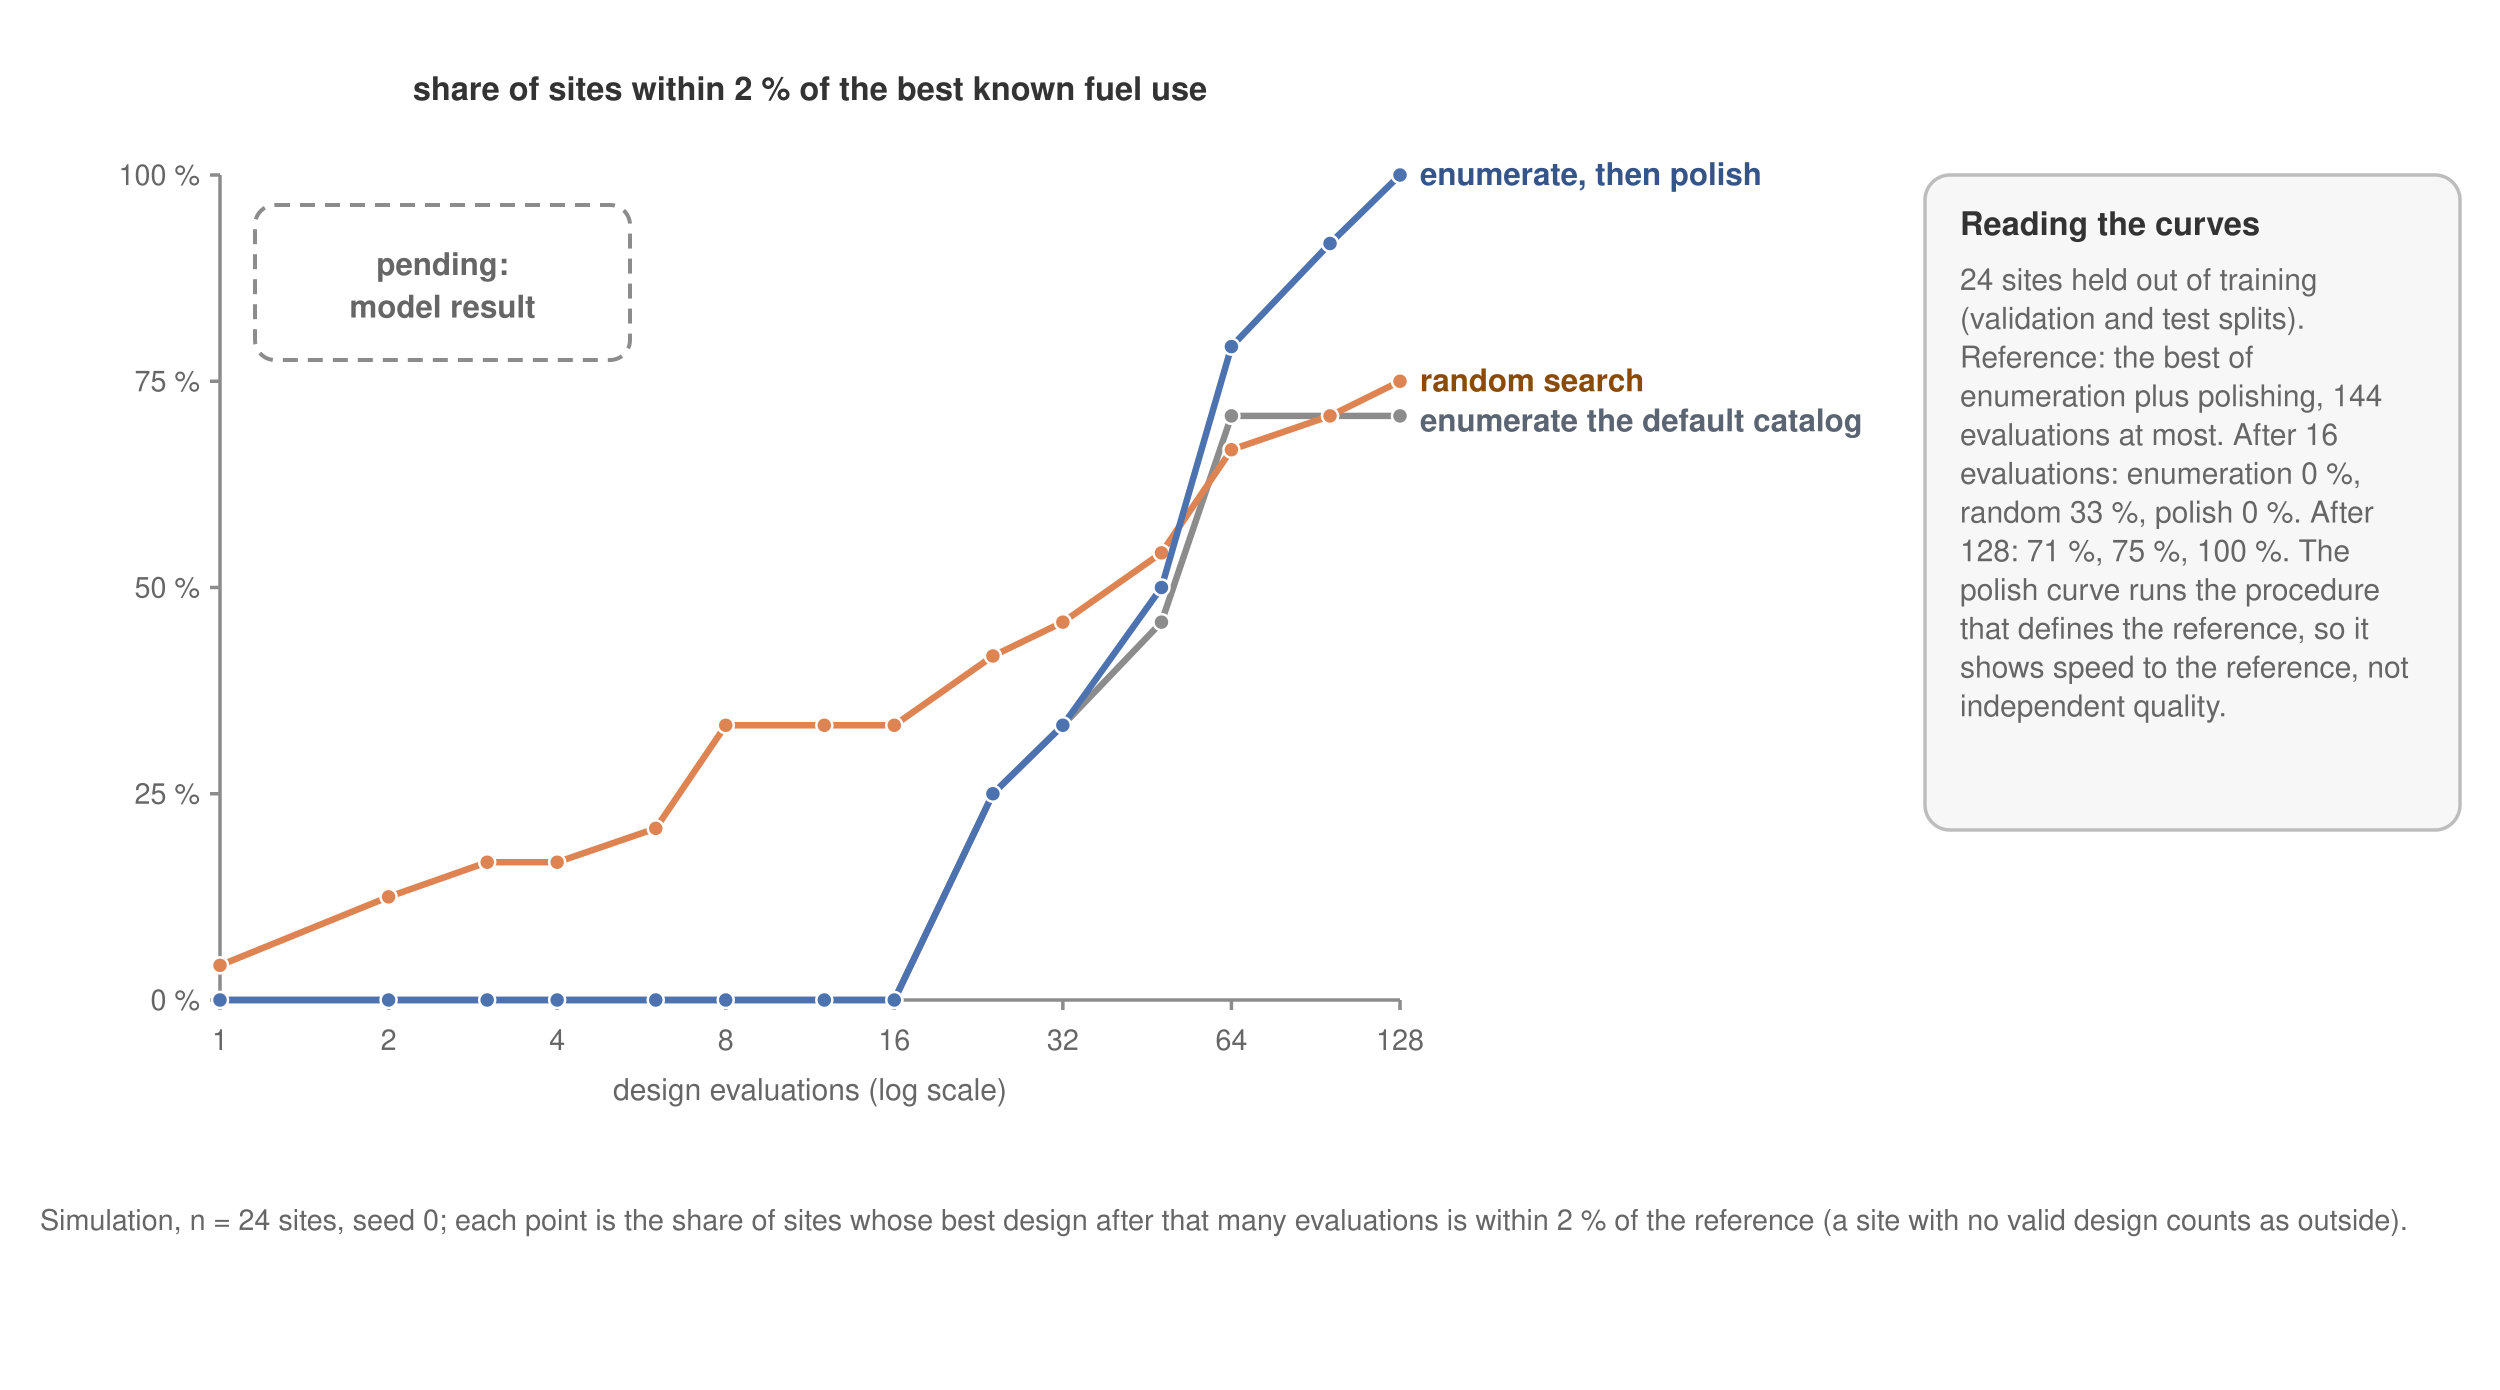
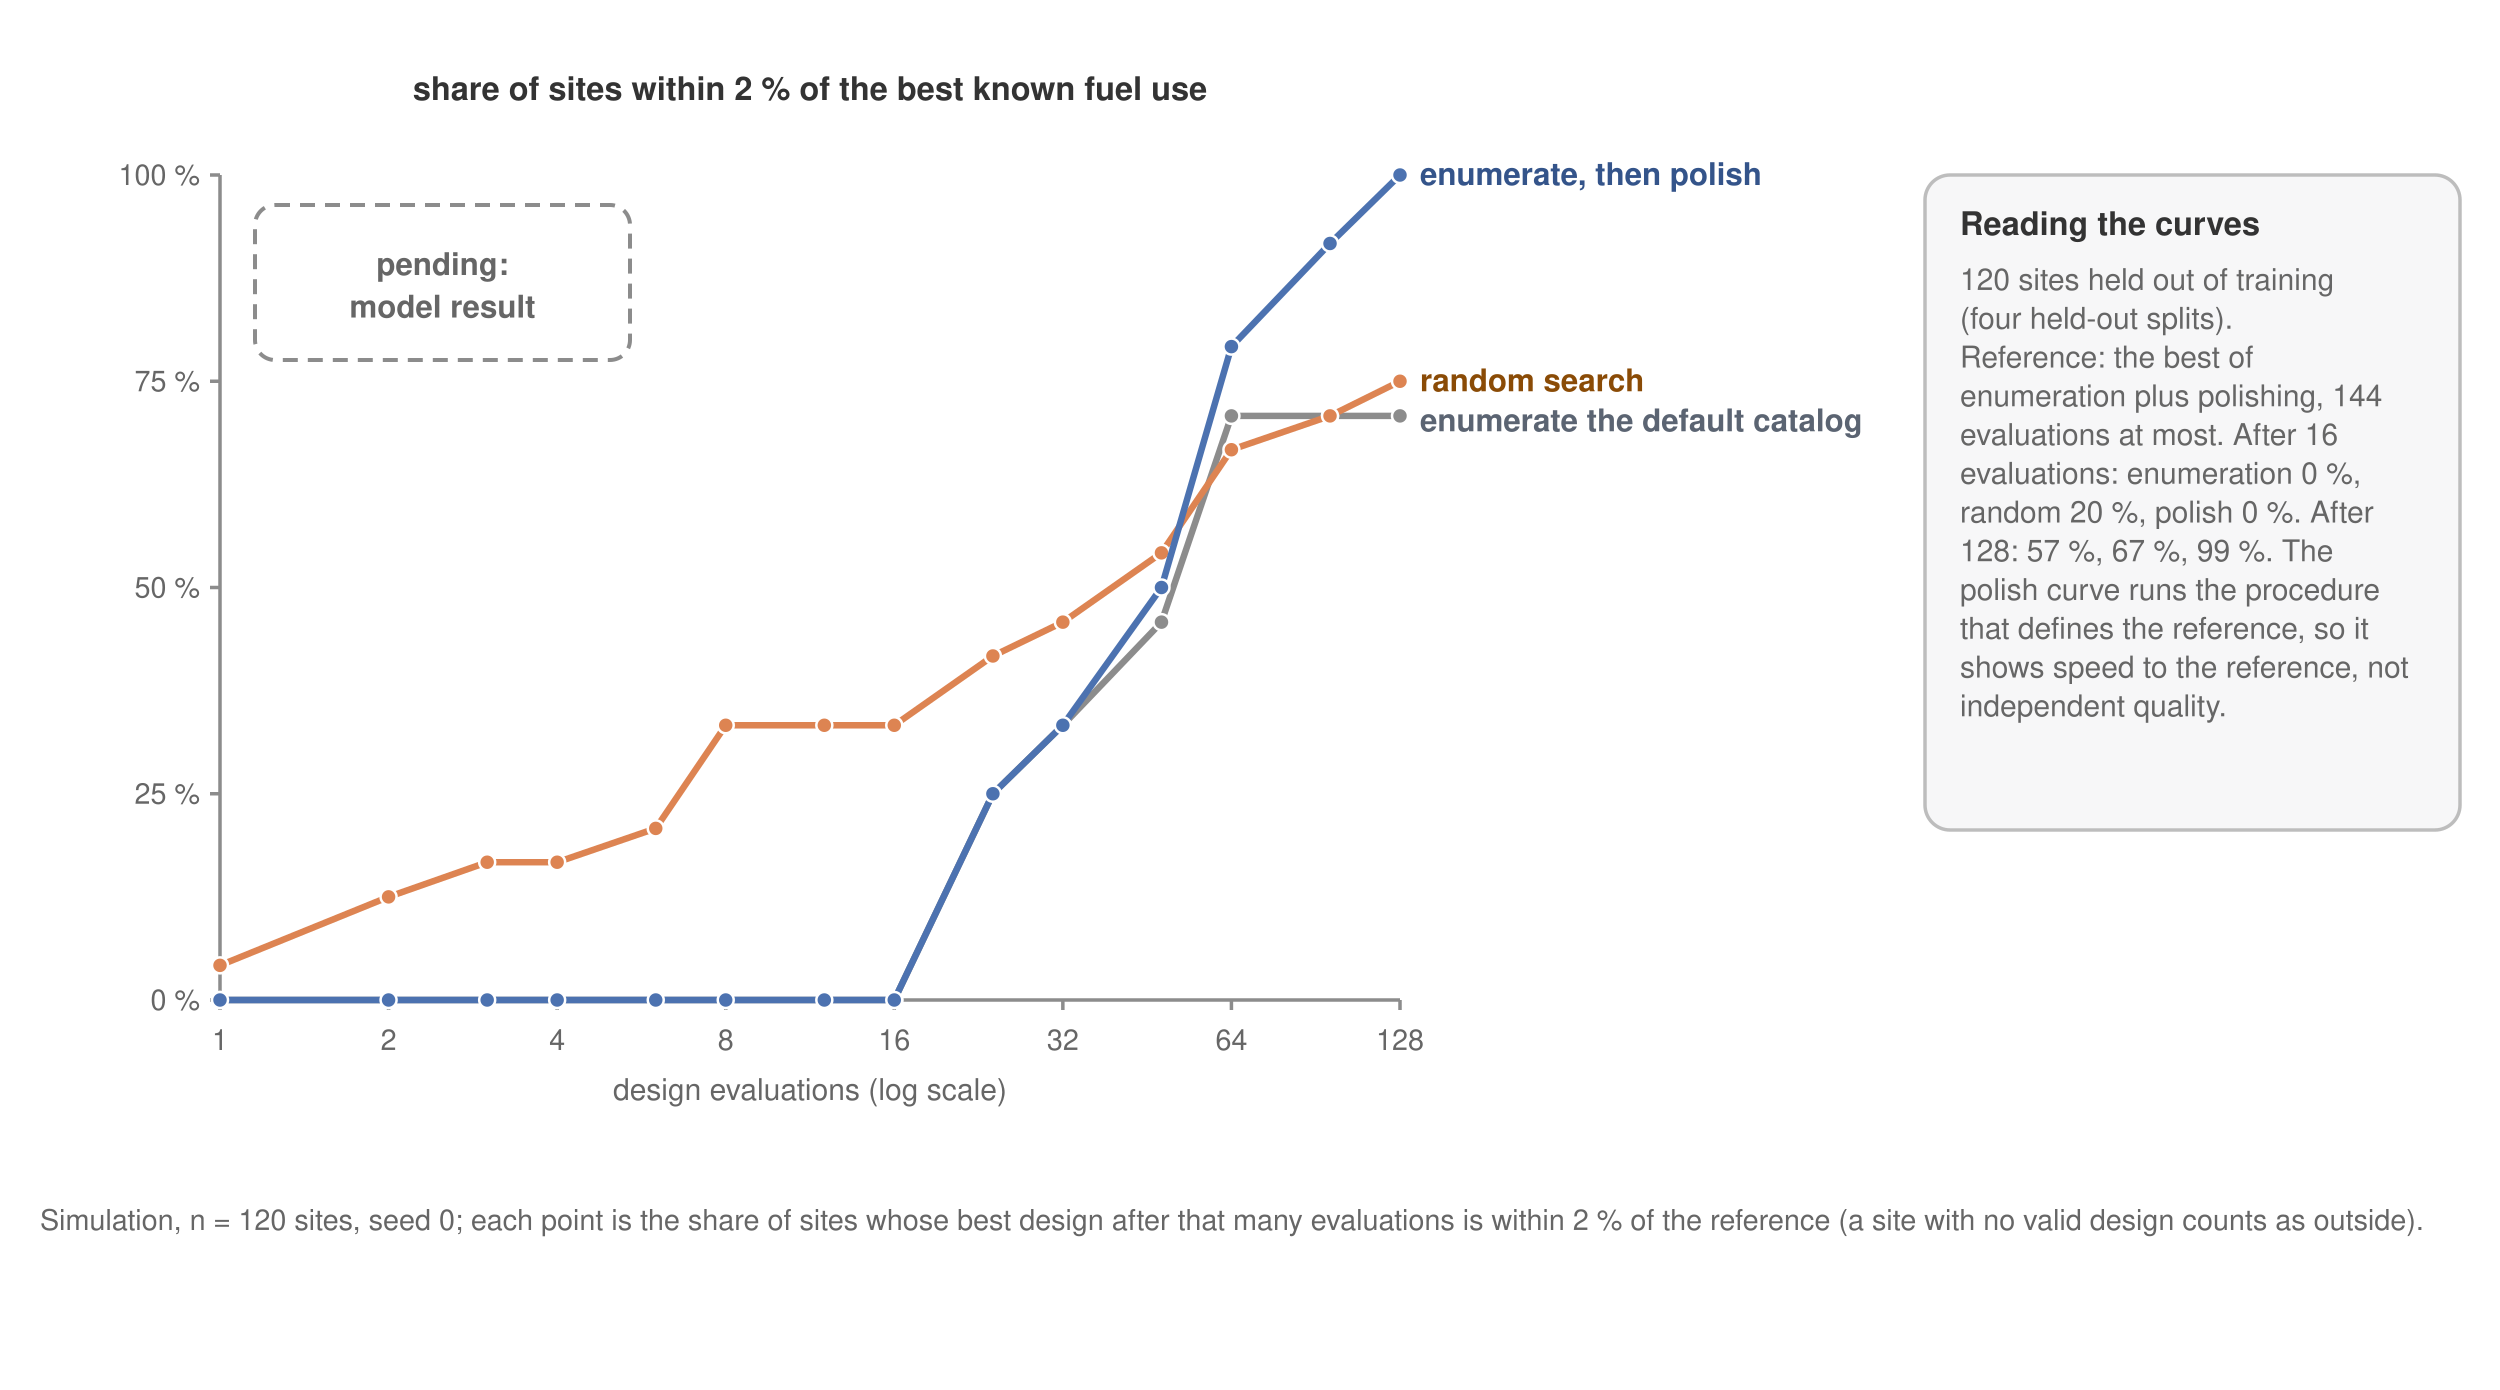
<svg xmlns="http://www.w3.org/2000/svg" viewBox="0 0 1000 556" width="1000" height="556" font-family="Helvetica, Arial, 'Liberation Sans', sans-serif">
  <rect width="1000" height="556" fill="#FFFFFF" />
  <text x="324" y="40" font-size="13" font-weight="bold" text-anchor="middle" fill="#333333">share of sites within 2 % of the best known fuel use</text>
  <path d="M88,70 L88,400" fill="none" stroke="#8C8C8C" stroke-width="1.4" />
  <path d="M84,400 L88,400" fill="none" stroke="#8C8C8C" stroke-width="1.4" />
  <text x="80" y="404" font-size="11.5" text-anchor="end" fill="#666666">0 %</text>
  <path d="M84,317.5 L88,317.5" fill="none" stroke="#8C8C8C" stroke-width="1.4" />
  <text x="80" y="321.5" font-size="11.5" text-anchor="end" fill="#666666">25 %</text>
  <path d="M84,235 L88,235" fill="none" stroke="#8C8C8C" stroke-width="1.4" />
  <text x="80" y="239" font-size="11.5" text-anchor="end" fill="#666666">50 %</text>
  <path d="M84,152.5 L88,152.5" fill="none" stroke="#8C8C8C" stroke-width="1.4" />
  <text x="80" y="156.5" font-size="11.5" text-anchor="end" fill="#666666">75 %</text>
  <path d="M84,70 L88,70" fill="none" stroke="#8C8C8C" stroke-width="1.4" />
  <text x="80" y="74" font-size="11.5" text-anchor="end" fill="#666666">100 %</text>
  <path d="M88,400 L560,400" fill="none" stroke="#8C8C8C" stroke-width="1.4" />
  <path d="M88,400 L88,404" fill="none" stroke="#8C8C8C" stroke-width="1.4" />
  <text x="88" y="420" font-size="11.5" text-anchor="middle" fill="#666666">1</text>
  <path d="M155.43,400 L155.43,404" fill="none" stroke="#8C8C8C" stroke-width="1.4" />
  <text x="155.43" y="420" font-size="11.5" text-anchor="middle" fill="#666666">2</text>
  <path d="M222.86,400 L222.86,404" fill="none" stroke="#8C8C8C" stroke-width="1.4" />
  <text x="222.86" y="420" font-size="11.5" text-anchor="middle" fill="#666666">4</text>
  <path d="M290.29,400 L290.29,404" fill="none" stroke="#8C8C8C" stroke-width="1.4" />
  <text x="290.29" y="420" font-size="11.5" text-anchor="middle" fill="#666666">8</text>
  <path d="M357.71,400 L357.71,404" fill="none" stroke="#8C8C8C" stroke-width="1.4" />
  <text x="357.71" y="420" font-size="11.5" text-anchor="middle" fill="#666666">16</text>
  <path d="M425.14,400 L425.14,404" fill="none" stroke="#8C8C8C" stroke-width="1.4" />
  <text x="425.14" y="420" font-size="11.5" text-anchor="middle" fill="#666666">32</text>
  <path d="M492.57,400 L492.57,404" fill="none" stroke="#8C8C8C" stroke-width="1.4" />
  <text x="492.57" y="420" font-size="11.5" text-anchor="middle" fill="#666666">64</text>
  <path d="M560,400 L560,404" fill="none" stroke="#8C8C8C" stroke-width="1.4" />
  <text x="560" y="420" font-size="11.5" text-anchor="middle" fill="#666666">128</text>
  <text x="324" y="440" font-size="12" text-anchor="middle" fill="#666666">design evaluations (log scale)</text>
  <path d="M88,400 L155.43,400 L194.87,400 L222.86,400 L262.3,400 L290.29,400 L329.73,400 L357.71,400 L397.16,317.5 L425.14,290.11 L464.59,248.86 L492.57,166.36 L532.01,166.36 L560,166.36" fill="none" stroke="#8C8C8C" stroke-width="2.6" stroke-linejoin="round" />
  <circle cx="88" cy="400" r="3.2" fill="#8C8C8C" stroke="#FFFFFF" stroke-width="1.0" />
  <circle cx="155.43" cy="400" r="3.2" fill="#8C8C8C" stroke="#FFFFFF" stroke-width="1.0" />
  <circle cx="194.87" cy="400" r="3.2" fill="#8C8C8C" stroke="#FFFFFF" stroke-width="1.0" />
  <circle cx="222.86" cy="400" r="3.2" fill="#8C8C8C" stroke="#FFFFFF" stroke-width="1.0" />
  <circle cx="262.3" cy="400" r="3.2" fill="#8C8C8C" stroke="#FFFFFF" stroke-width="1.0" />
  <circle cx="290.29" cy="400" r="3.2" fill="#8C8C8C" stroke="#FFFFFF" stroke-width="1.0" />
  <circle cx="329.73" cy="400" r="3.2" fill="#8C8C8C" stroke="#FFFFFF" stroke-width="1.0" />
  <circle cx="357.71" cy="400" r="3.2" fill="#8C8C8C" stroke="#FFFFFF" stroke-width="1.0" />
  <circle cx="397.16" cy="317.5" r="3.2" fill="#8C8C8C" stroke="#FFFFFF" stroke-width="1.0" />
  <circle cx="425.14" cy="290.11" r="3.2" fill="#8C8C8C" stroke="#FFFFFF" stroke-width="1.0" />
  <circle cx="464.59" cy="248.86" r="3.2" fill="#8C8C8C" stroke="#FFFFFF" stroke-width="1.0" />
  <circle cx="492.57" cy="166.36" r="3.2" fill="#8C8C8C" stroke="#FFFFFF" stroke-width="1.0" />
  <circle cx="532.01" cy="166.36" r="3.2" fill="#8C8C8C" stroke="#FFFFFF" stroke-width="1.0" />
  <circle cx="560" cy="166.36" r="3.2" fill="#8C8C8C" stroke="#FFFFFF" stroke-width="1.0" />
  <path d="M88,386.14 L155.43,358.75 L194.87,344.89 L222.86,344.89 L262.3,331.36 L290.29,290.11 L329.73,290.11 L357.71,290.11 L397.16,262.39 L425.14,248.86 L464.59,221.14 L492.57,179.89 L532.01,166.36 L560,152.5" fill="none" stroke="#DD8452" stroke-width="2.6" stroke-linejoin="round" />
  <circle cx="88" cy="386.14" r="3.2" fill="#DD8452" stroke="#FFFFFF" stroke-width="1.0" />
  <circle cx="155.43" cy="358.75" r="3.2" fill="#DD8452" stroke="#FFFFFF" stroke-width="1.0" />
  <circle cx="194.87" cy="344.89" r="3.2" fill="#DD8452" stroke="#FFFFFF" stroke-width="1.0" />
  <circle cx="222.86" cy="344.89" r="3.2" fill="#DD8452" stroke="#FFFFFF" stroke-width="1.0" />
  <circle cx="262.3" cy="331.36" r="3.2" fill="#DD8452" stroke="#FFFFFF" stroke-width="1.0" />
  <circle cx="290.29" cy="290.11" r="3.2" fill="#DD8452" stroke="#FFFFFF" stroke-width="1.0" />
  <circle cx="329.73" cy="290.11" r="3.2" fill="#DD8452" stroke="#FFFFFF" stroke-width="1.0" />
  <circle cx="357.71" cy="290.11" r="3.2" fill="#DD8452" stroke="#FFFFFF" stroke-width="1.0" />
  <circle cx="397.16" cy="262.39" r="3.2" fill="#DD8452" stroke="#FFFFFF" stroke-width="1.0" />
  <circle cx="425.14" cy="248.86" r="3.2" fill="#DD8452" stroke="#FFFFFF" stroke-width="1.0" />
  <circle cx="464.59" cy="221.14" r="3.2" fill="#DD8452" stroke="#FFFFFF" stroke-width="1.0" />
  <circle cx="492.57" cy="179.89" r="3.2" fill="#DD8452" stroke="#FFFFFF" stroke-width="1.0" />
  <circle cx="532.01" cy="166.36" r="3.2" fill="#DD8452" stroke="#FFFFFF" stroke-width="1.0" />
  <circle cx="560" cy="152.5" r="3.2" fill="#DD8452" stroke="#FFFFFF" stroke-width="1.0" />
  <path d="M88,400 L155.43,400 L194.87,400 L222.86,400 L262.3,400 L290.29,400 L329.73,400 L357.71,400 L397.16,317.5 L425.14,290.11 L464.59,235 L492.57,138.64 L532.01,97.39 L560,70" fill="none" stroke="#4C72B0" stroke-width="2.6" stroke-linejoin="round" />
  <circle cx="88" cy="400" r="3.2" fill="#4C72B0" stroke="#FFFFFF" stroke-width="1.0" />
  <circle cx="155.43" cy="400" r="3.2" fill="#4C72B0" stroke="#FFFFFF" stroke-width="1.0" />
  <circle cx="194.87" cy="400" r="3.2" fill="#4C72B0" stroke="#FFFFFF" stroke-width="1.0" />
  <circle cx="222.86" cy="400" r="3.2" fill="#4C72B0" stroke="#FFFFFF" stroke-width="1.0" />
  <circle cx="262.3" cy="400" r="3.2" fill="#4C72B0" stroke="#FFFFFF" stroke-width="1.0" />
  <circle cx="290.29" cy="400" r="3.2" fill="#4C72B0" stroke="#FFFFFF" stroke-width="1.0" />
  <circle cx="329.73" cy="400" r="3.2" fill="#4C72B0" stroke="#FFFFFF" stroke-width="1.0" />
  <circle cx="357.71" cy="400" r="3.2" fill="#4C72B0" stroke="#FFFFFF" stroke-width="1.0" />
  <circle cx="397.16" cy="317.5" r="3.2" fill="#4C72B0" stroke="#FFFFFF" stroke-width="1.0" />
  <circle cx="425.14" cy="290.11" r="3.2" fill="#4C72B0" stroke="#FFFFFF" stroke-width="1.0" />
  <circle cx="464.59" cy="235" r="3.2" fill="#4C72B0" stroke="#FFFFFF" stroke-width="1.0" />
  <circle cx="492.57" cy="138.64" r="3.2" fill="#4C72B0" stroke="#FFFFFF" stroke-width="1.0" />
  <circle cx="532.01" cy="97.39" r="3.2" fill="#4C72B0" stroke="#FFFFFF" stroke-width="1.0" />
  <circle cx="560" cy="70" r="3.2" fill="#4C72B0" stroke="#FFFFFF" stroke-width="1.0" />
  <text x="568" y="74" font-size="12.5" font-weight="bold" fill="#34548A">enumerate, then polish</text>
  <text x="568" y="156.5" font-size="12.5" font-weight="bold" fill="#8A4B06">random search</text>
  <text x="568" y="172.5" font-size="12.5" font-weight="bold" fill="#5B6472">enumerate the default catalog</text>
  <rect x="102" y="82" width="150" height="62" rx="8" fill="#FFFFFF" stroke="#8C8C8C" stroke-width="1.6" stroke-dasharray="6 4" />
  <text x="177" y="110" font-size="12.5" font-weight="bold" text-anchor="middle" fill="#666666">pending:</text>
  <text x="177" y="127" font-size="12.5" font-weight="bold" text-anchor="middle" fill="#666666">model result</text>
  <rect x="770" y="70" width="214" height="262" rx="10" fill="#F7F7F8" stroke="#BDBDBD" stroke-width="1.4" />
  <text x="784" y="94" font-size="13" font-weight="bold" fill="#333333">Reading the curves</text>
-   <text x="784" y="116" font-size="12" fill="#666666">24 sites held out of training</text>
-   <text x="784" y="131.5" font-size="12" fill="#666666">(validation and test splits).</text>
+   <text x="784" y="116" font-size="12" fill="#666666">120 sites held out of training</text>
+   <text x="784" y="131.5" font-size="12" fill="#666666">(four held-out splits).</text>
  <text x="784" y="147" font-size="12" fill="#666666">Reference: the best of</text>
  <text x="784" y="162.5" font-size="12" fill="#666666">enumeration plus polishing, 144</text>
  <text x="784" y="178" font-size="12" fill="#666666">evaluations at most. After 16</text>
  <text x="784" y="193.5" font-size="12" fill="#666666">evaluations: enumeration 0 %,</text>
-   <text x="784" y="209" font-size="12" fill="#666666">random 33 %, polish 0 %. After</text>
-   <text x="784" y="224.5" font-size="12" fill="#666666">128: 71 %, 75 %, 100 %. The</text>
+   <text x="784" y="209" font-size="12" fill="#666666">random 20 %, polish 0 %. After</text>
+   <text x="784" y="224.5" font-size="12" fill="#666666">128: 57 %, 67 %, 99 %. The</text>
  <text x="784" y="240" font-size="12" fill="#666666">polish curve runs the procedure</text>
  <text x="784" y="255.5" font-size="12" fill="#666666">that defines the reference, so it</text>
  <text x="784" y="271" font-size="12" fill="#666666">shows speed to the reference, not</text>
  <text x="784" y="286.5" font-size="12" fill="#666666">independent quality.</text>
-   <text x="16" y="492" font-size="11.5" fill="#666666">Simulation, n = 24 sites, seed 0; each point is the share of sites whose best design after that many evaluations is within 2 % of the reference (a site with no valid design counts as outside).</text>
+   <text x="16" y="492" font-size="11.5" fill="#666666">Simulation, n = 120 sites, seed 0; each point is the share of sites whose best design after that many evaluations is within 2 % of the reference (a site with no valid design counts as outside).</text>
</svg>
